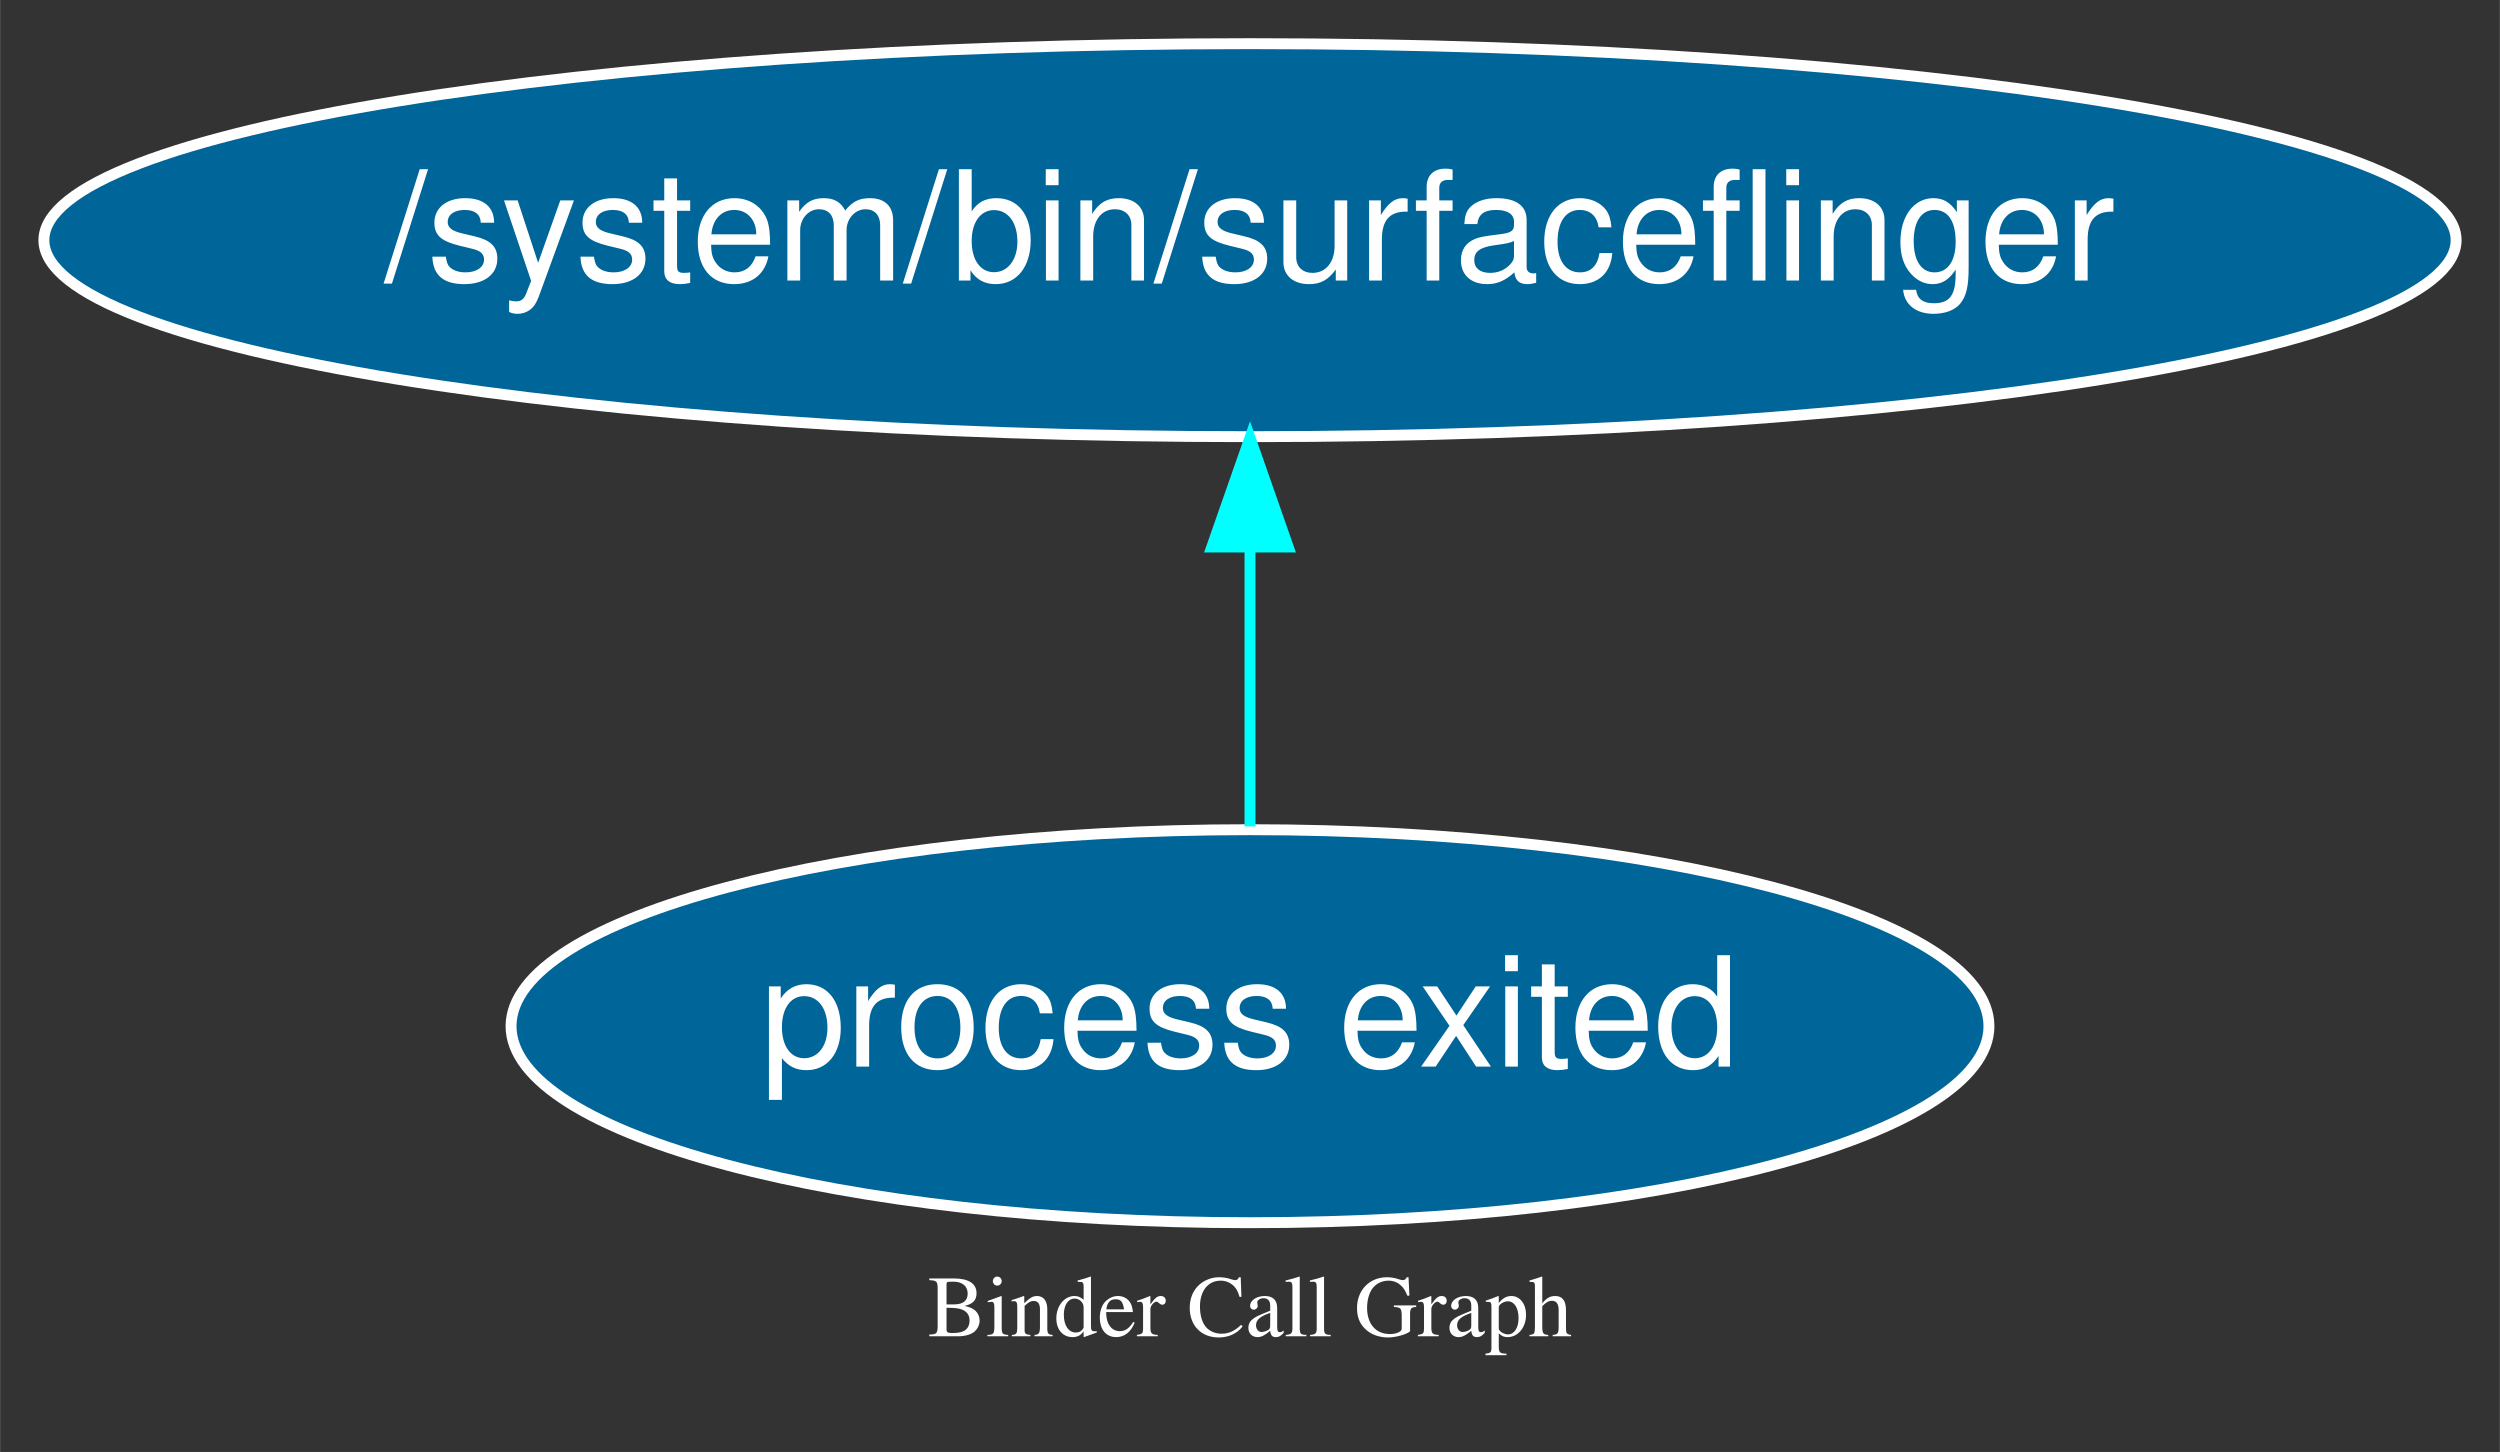
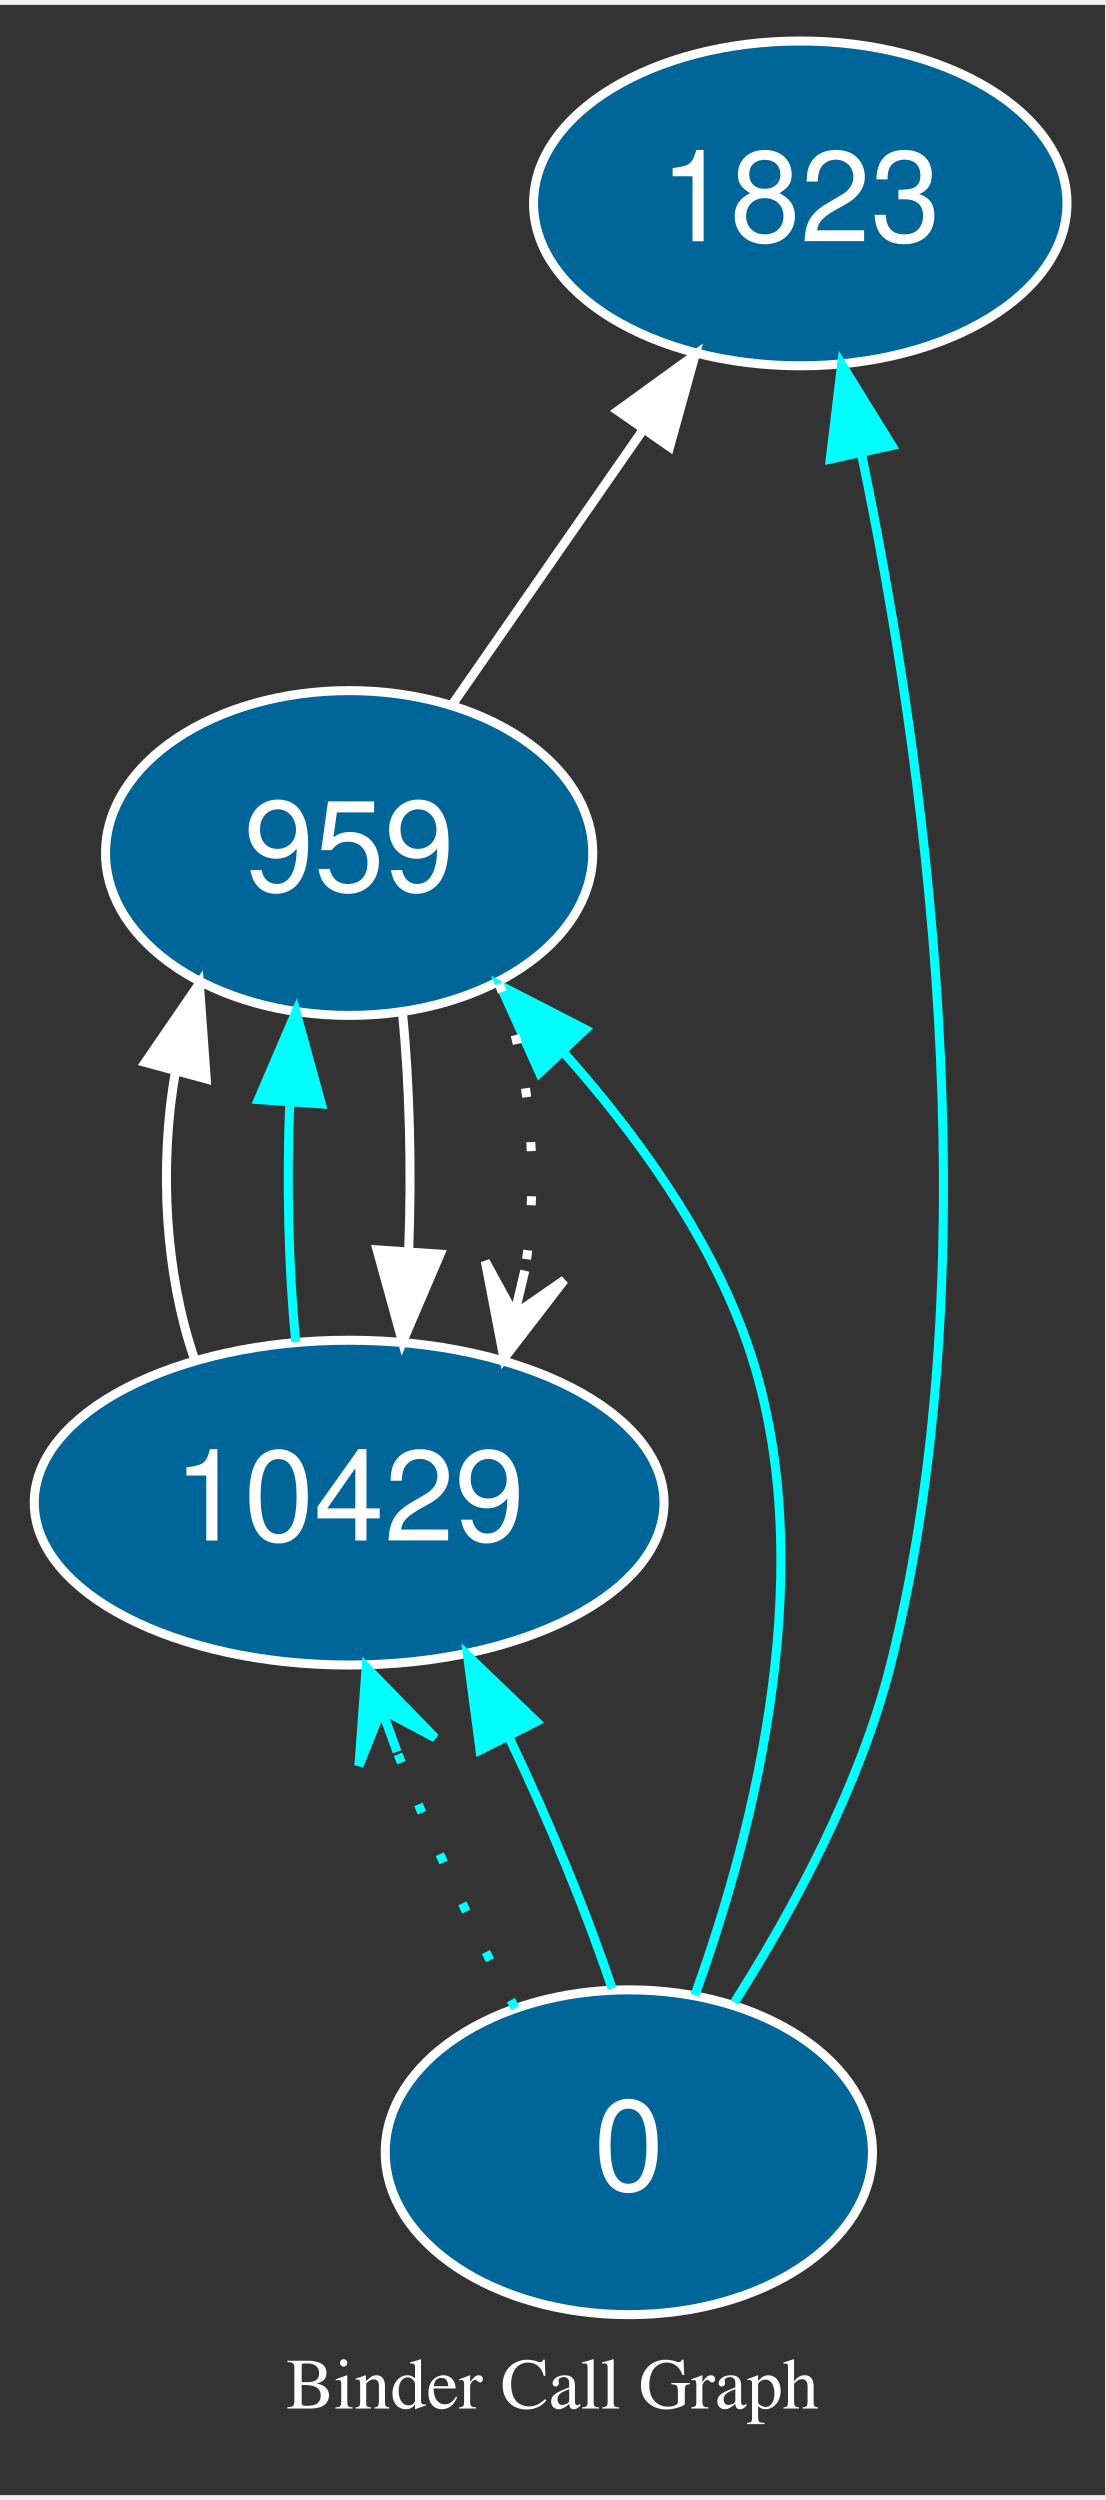
- <svg xmlns="http://www.w3.org/2000/svg" width="229pt" height="133pt" viewBox="0.00 0.00 228.98 133.00">
-   <g id="graph0" class="graph" transform="scale(1 1) rotate(0) translate(4 129)">
-     <polygon fill="#333333" stroke="none" points="-4,4 -4,-129 224.98,-129 224.98,4 -4,4" />
-     <text text-anchor="middle" x="110.49" y="-6.6" font-family="Times,serif" font-size="8.00" fill="white">Binder Call Graph</text>
+ <svg xmlns="http://www.w3.org/2000/svg" width="122pt" height="276pt" viewBox="0.00 0.00 122.48 276.00">
+   <g id="graph0" class="graph" transform="scale(1 1) rotate(0) translate(4 272)">
+     <polygon fill="#333333" stroke="transparent" points="-4,4 -4,-272 118.478,-272 118.478,4 -4,4" />
+     <text text-anchor="middle" x="57.239" y="-5.6" font-family="Times,serif" font-size="8.00" fill="#ffffff">Binder Call Graph</text>
    <g id="node1" class="node">
-       <ellipse fill="#006699" stroke="white" cx="110.49" cy="-35" rx="67.688" ry="18" />
-       <text text-anchor="middle" x="110.49" y="-31.3" font-family="Helvetica,sans-Serif" font-size="14.00" fill="white">process exited</text>
+       <ellipse fill="#006699" stroke="#ffffff" cx="65.698" cy="-34" rx="27" ry="18" />
+       <text text-anchor="middle" x="65.698" y="-29.8" font-family="Helvetica,sans-Serif" font-size="14.00" fill="#ffffff">0</text>
    </g>
    <g id="node2" class="node">
-       <ellipse fill="#006699" stroke="white" cx="110.49" cy="-107" rx="110.48" ry="18" />
-       <text text-anchor="middle" x="110.49" y="-103.3" font-family="Helvetica,sans-Serif" font-size="14.00" fill="white">/system/bin/surfaceflinger</text>
+       <ellipse fill="#006699" stroke="#ffffff" cx="34.698" cy="-106" rx="34.898" ry="18" />
+       <text text-anchor="middle" x="34.698" y="-101.8" font-family="Helvetica,sans-Serif" font-size="14.00" fill="#ffffff">10429</text>
    </g>
    <g id="edge1" class="edge">
-       <path fill="none" stroke="cyan" d="M110.49,-53.303C110.49,-61.017 110.49,-70.287 110.49,-78.888" />
-       <polygon fill="cyan" stroke="cyan" points="106.99,-78.896 110.49,-88.896 113.99,-78.896 106.99,-78.896" />
+       <path fill="none" stroke="#00ffff" stroke-dasharray="1,5" d="M53.099,-49.979C48.567,-58.281 43.806,-68.666 40.063,-78.232" />
+       <polygon fill="#00ffff" stroke="#00ffff" points="36.585,-87.782 35.779,-76.846 38.296,-83.084 40.008,-78.386 40.008,-78.386 40.008,-78.386 38.296,-83.084 44.236,-79.926 36.585,-87.782 36.585,-87.782" />
+     </g>
+     <g id="edge6" class="edge">
+       <path fill="none" stroke="#00ffff" d="M63.828,-52.169C61.027,-60.579 56.846,-70.725 52.438,-79.932" />
+       <polygon fill="#00ffff" stroke="#00ffff" points="49.205,-78.571 47.811,-89.074 55.45,-81.732 49.205,-78.571" />
+     </g>
+     <g id="node3" class="node">
+       <ellipse fill="#006699" stroke="#ffffff" cx="34.698" cy="-178" rx="27" ry="18" />
+       <text text-anchor="middle" x="34.698" y="-173.8" font-family="Helvetica,sans-Serif" font-size="14.00" fill="#ffffff">959</text>
+     </g>
+     <g id="edge8" class="edge">
+       <path fill="none" stroke="#00ffff" d="M73.014,-51.404C79.696,-69.898 87.325,-99.756 78.698,-124 74.497,-135.808 66.486,-146.906 58.438,-155.933" />
+       <polygon fill="#00ffff" stroke="#00ffff" points="55.794,-153.635 51.451,-163.299 60.873,-158.452 55.794,-153.635" />
+     </g>
+     <g id="node4" class="node">
+       <ellipse fill="#006699" stroke="#ffffff" cx="84.698" cy="-250" rx="29.562" ry="18" />
+       <text text-anchor="middle" x="84.698" y="-245.8" font-family="Helvetica,sans-Serif" font-size="14.00" fill="#ffffff">1823</text>
+     </g>
+     <g id="edge9" class="edge">
+       <path fill="none" stroke="#00ffff" d="M77.406,-50.617C83.898,-60.868 91.324,-74.584 94.698,-88 106.247,-133.912 98.33,-189.336 91.524,-222.012" />
+       <polygon fill="#00ffff" stroke="#00ffff" points="88.018,-221.656 89.287,-232.175 94.855,-223.161 88.018,-221.656" />
+     </g>
+     <g id="edge2" class="edge">
+       <path fill="none" stroke="#ffffff" d="M17.538,-121.979C14.316,-131.301 13.614,-143.248 15.433,-153.714" />
+       <polygon fill="#ffffff" stroke="#ffffff" points="12.1,-154.795 18.092,-163.533 18.856,-152.965 12.1,-154.795" />
+     </g>
+     <g id="edge3" class="edge">
+       <path fill="none" stroke="#00ffff" d="M28.783,-123.798C27.978,-131.819 27.756,-141.477 28.115,-150.404" />
+       <polygon fill="#00ffff" stroke="#00ffff" points="24.625,-150.671 28.803,-160.407 31.608,-150.19 24.625,-150.671" />
+     </g>
+     <g id="edge4" class="edge">
+       <path fill="none" stroke="#ffffff" d="M40.593,-160.407C41.408,-152.413 41.64,-142.764 41.291,-133.824" />
+       <polygon fill="#ffffff" stroke="#ffffff" points="44.78,-133.539 40.614,-123.798 37.796,-134.011 44.78,-133.539" />
+     </g>
+     <g id="edge5" class="edge">
+       <path fill="none" stroke="#ffffff" stroke-dasharray="1,5" d="M51.305,-163.533C54.804,-154.512 55.783,-142.64 54.241,-132.024" />
+       <polygon fill="#ffffff" stroke="#ffffff" points="51.858,-121.979 58.545,-130.671 53.012,-126.844 54.166,-131.709 54.166,-131.709 54.166,-131.709 53.012,-126.844 49.788,-132.748 51.858,-121.979 51.858,-121.979" />
+     </g>
+     <g id="edge7" class="edge">
+       <path fill="none" stroke="#ffffff" d="M46.044,-194.338C52.284,-203.323 60.161,-214.666 67.173,-224.764" />
+       <polygon fill="#ffffff" stroke="#ffffff" points="64.472,-227.01 73.05,-233.227 70.221,-223.017 64.472,-227.01" />
    </g>
  </g>
</svg>
